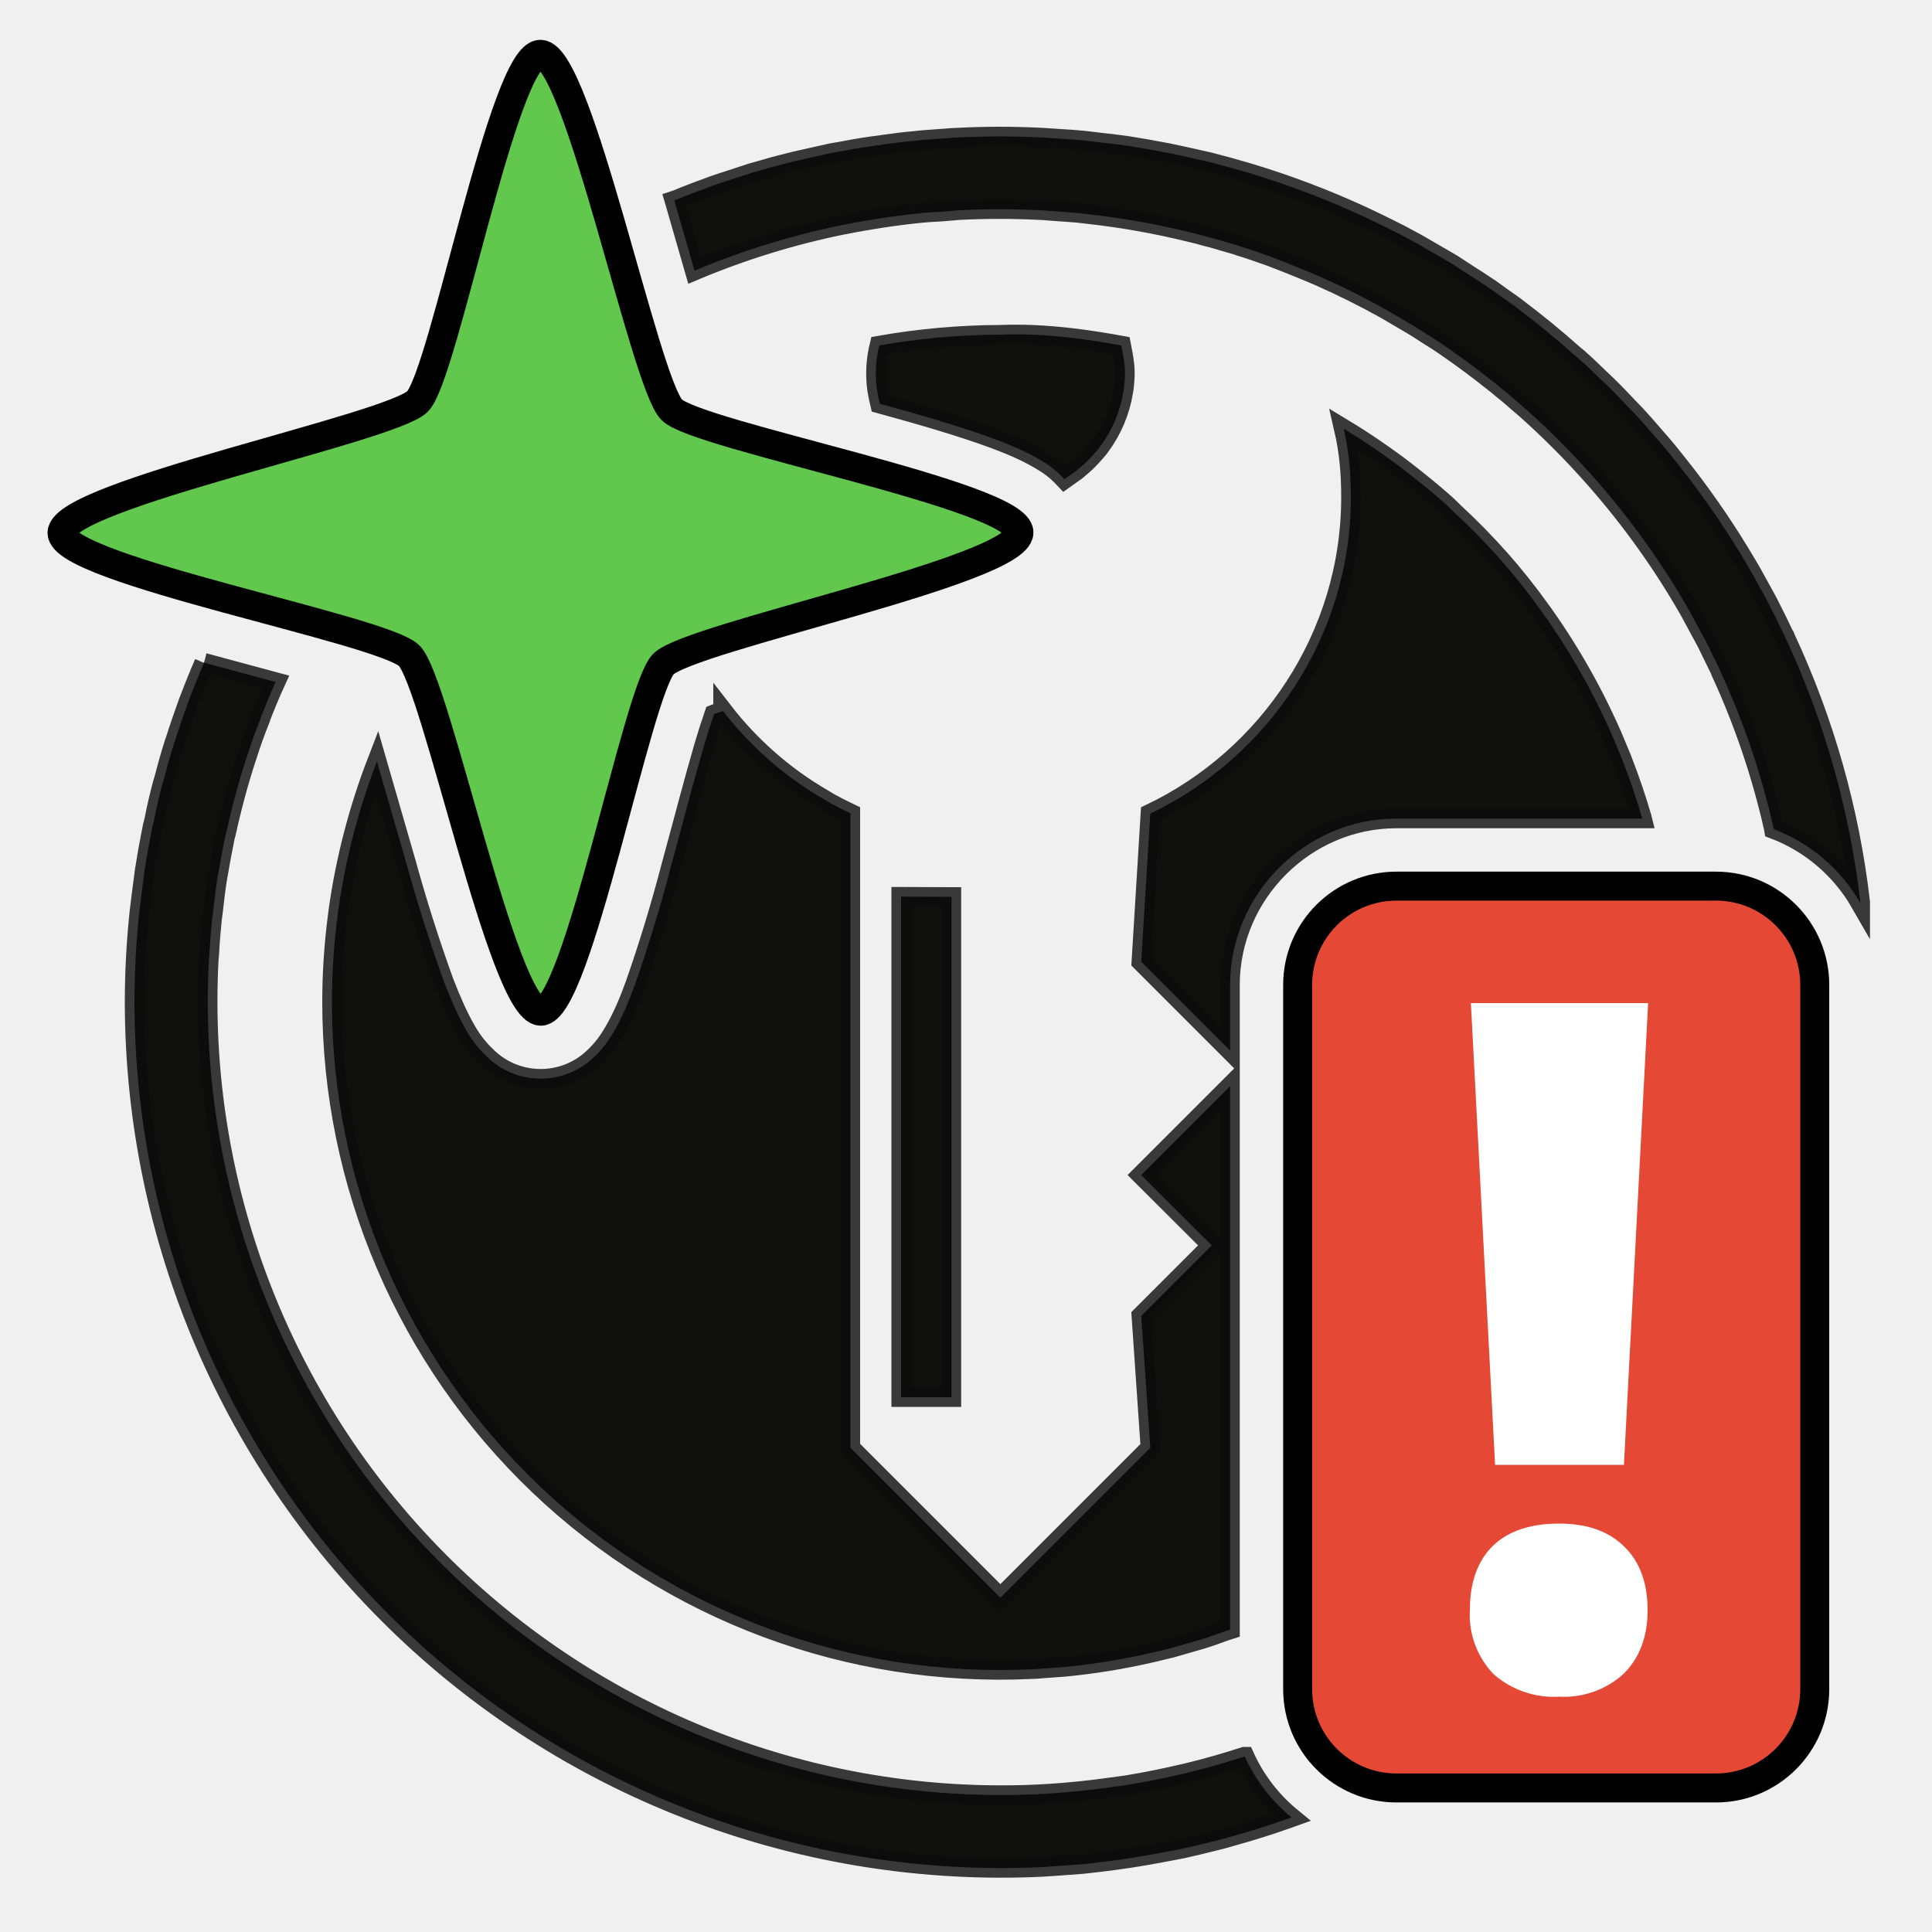
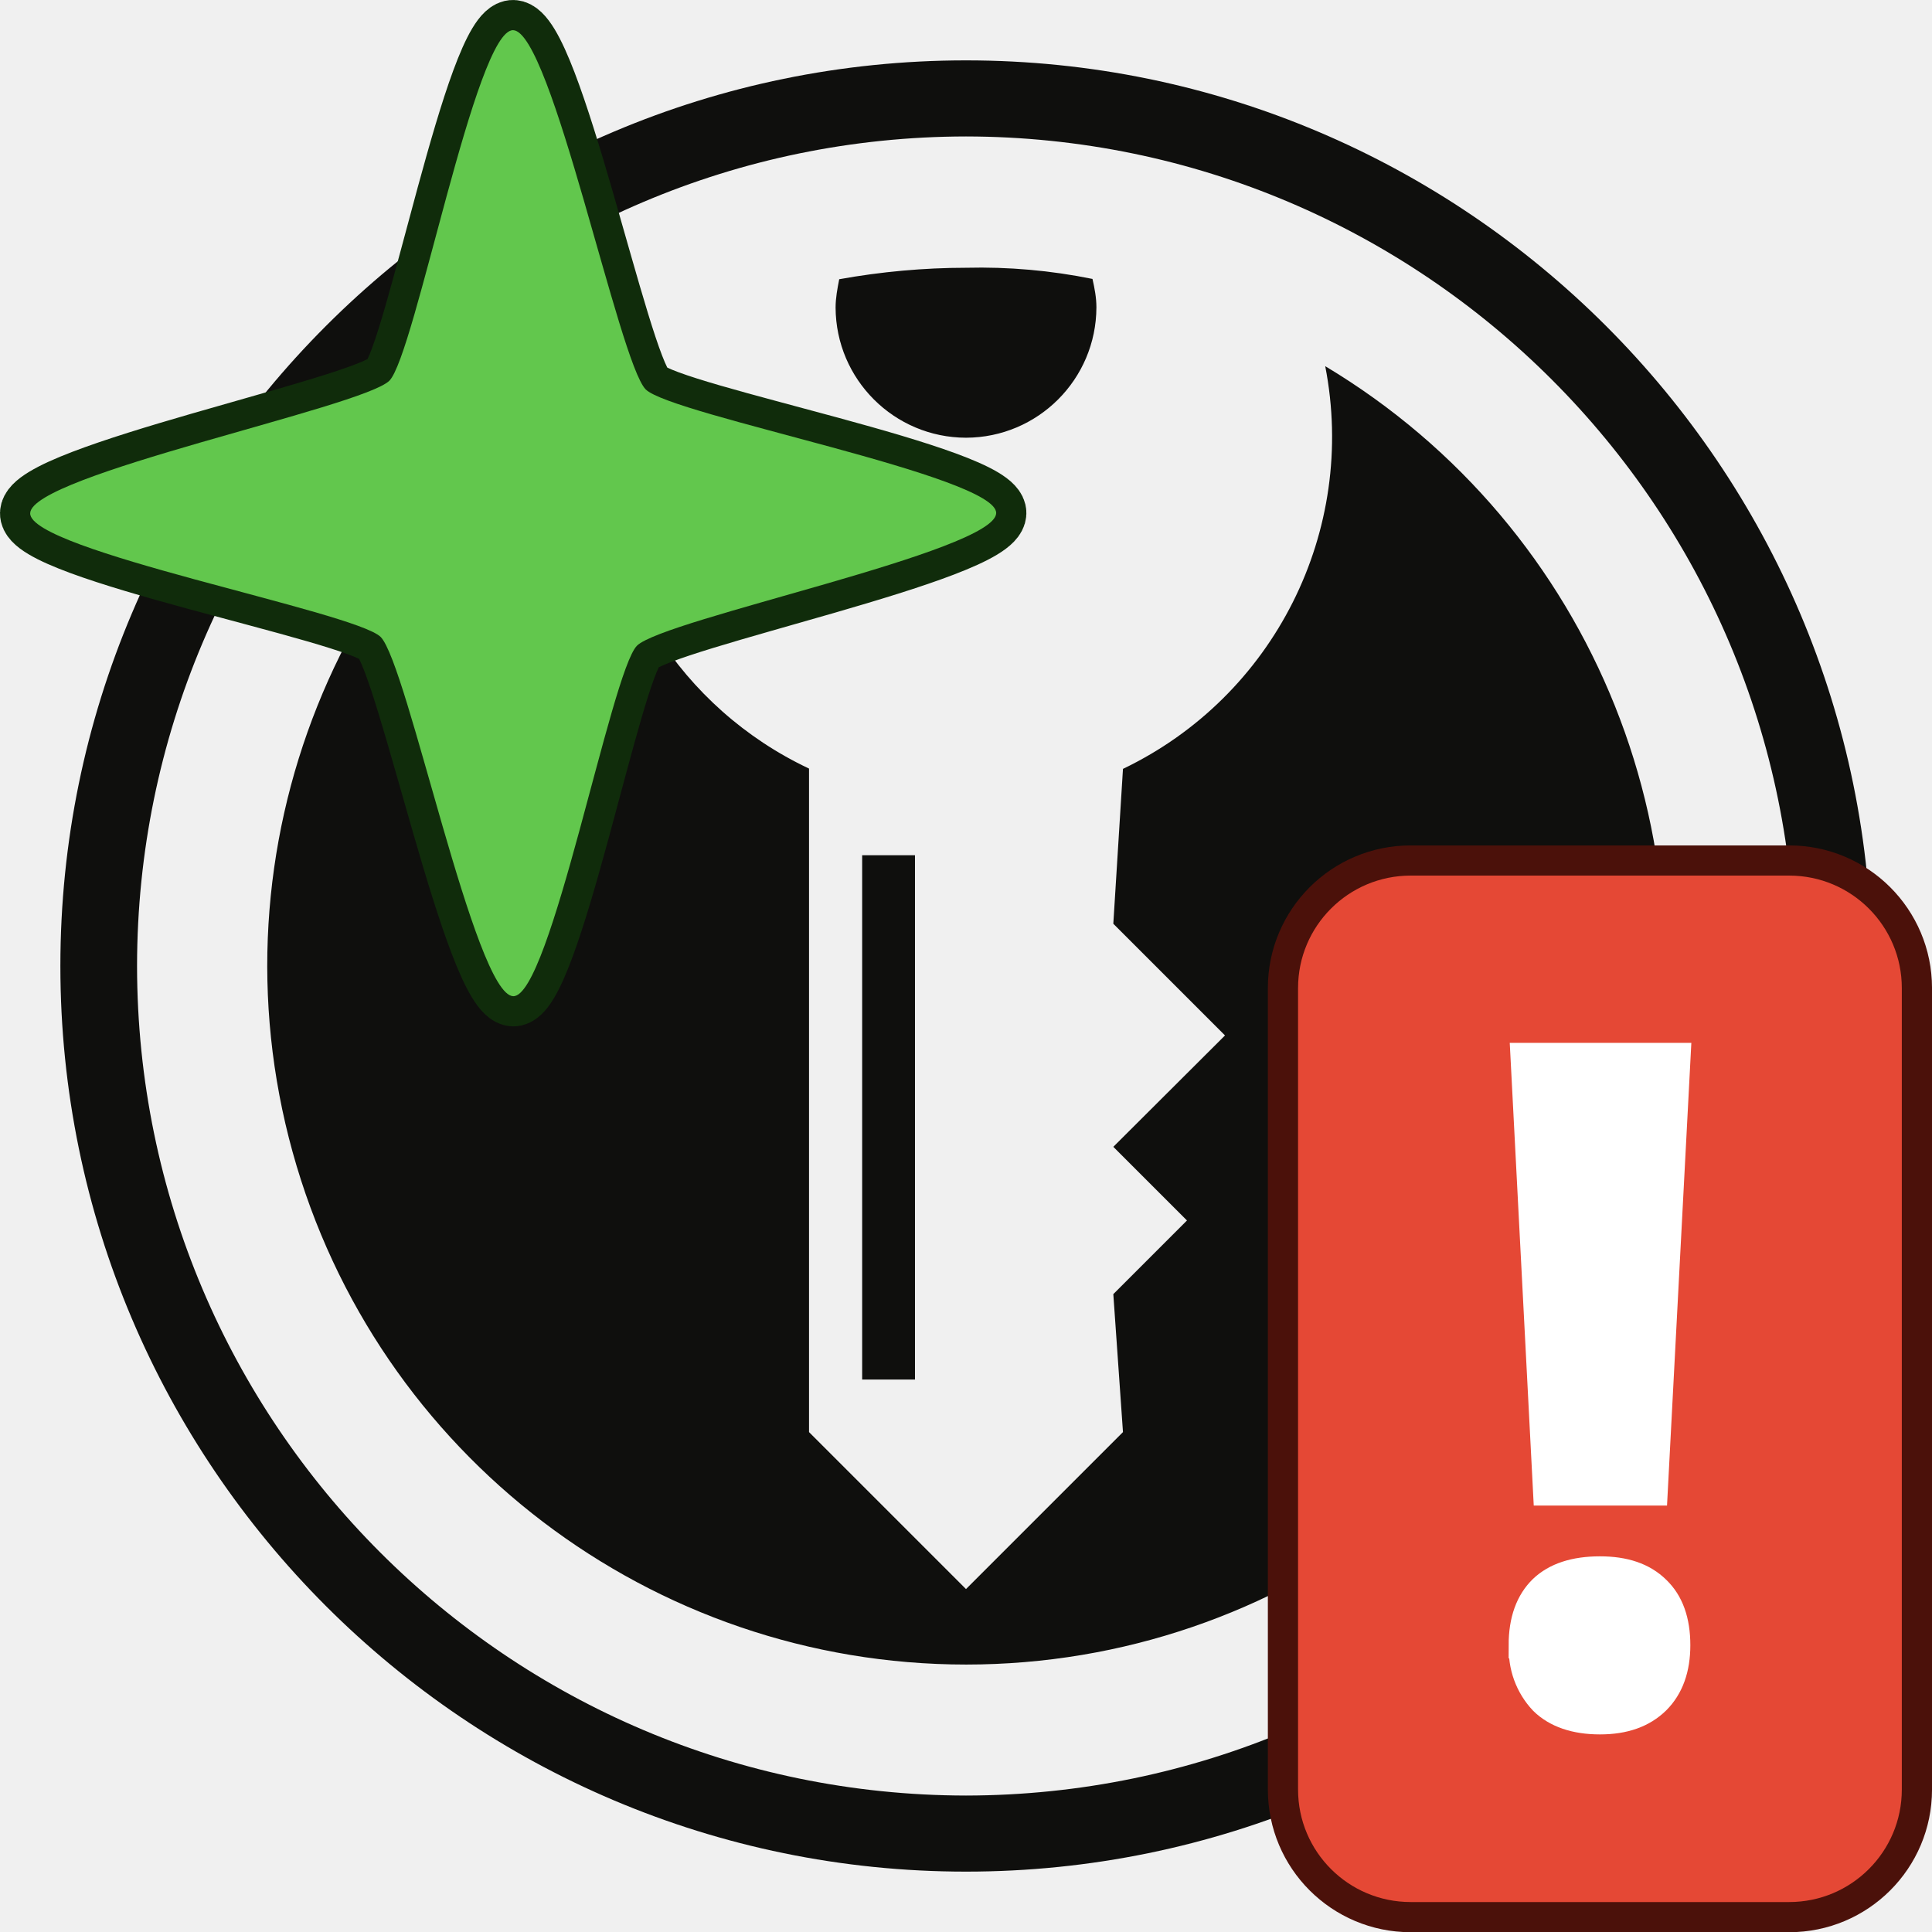
- <svg xmlns="http://www.w3.org/2000/svg" xmlns:xlink="http://www.w3.org/1999/xlink" xml:space="preserve" version="1.1" viewBox="0 0 100 100" id="svg2">
-   <defs id="defs23">
-     <linearGradient id="SVGID_2_-3" gradientUnits="userSpaceOnUse" x1="73.8" y1="1532.14" x2="73.8" y2="1574" gradientTransform="translate(3.8 -1480.3)">
-       <stop offset="0" style="stop-color:#eaa74b;stop-opacity:1" id="stop373" />
-       <stop offset="1" style="stop-color:#ac6f25;stop-opacity:1" id="stop375" />
-     </linearGradient>
-     <linearGradient xlink:href="#linearGradient4316" id="linearGradient5199" x1="53.24" y1="12.75" x2="53.24" y2="86.36" gradientUnits="userSpaceOnUse" gradientTransform="translate(-50.41 11.36)" />
-     <linearGradient id="linearGradient4316">
-       <stop id="stop4318" offset="0" style="stop-color:#226e23;stop-opacity:1" />
-       <stop id="stop4320" offset="1" style="stop-color:#63ab3a;stop-opacity:1" />
-     </linearGradient>
-   </defs>
-   <linearGradient id="SVGID_1_" gradientUnits="userSpaceOnUse" x1="50.27" y1="-1470.94" x2="49.7" y2="-1392.79" gradientTransform="matrix(1 0 0 -1 -50.2 -1373.16)">
-     <stop offset="0" style="stop-color:gray" id="stop4" />
-     <stop offset="1" style="stop-color:#4b4b4d" id="stop6" />
-   </linearGradient>
-   <linearGradient id="SVGID_2_" gradientUnits="userSpaceOnUse" x1="73.8" y1="1532.14" x2="73.8" y2="1574" gradientTransform="translate(-2.73 -1488.34)">
-     <stop offset="0" style="stop-color:#d69029" id="stop11" />
-     <stop offset="1" style="stop-color:#af7125" id="stop13" />
-   </linearGradient>
-   <g stroke="#0c0c0c" stroke-opacity=".8" id="g11474" style="display:inline">
-     <g id="layer6" style="display:inline">
-       <path d="M51.78 7.06c-.76 0-1.52.02-2.27.06-.34.01-.68.05-1.03.07-.39.03-.78.05-1.17.1-.48.04-.96.1-1.44.17l-.74.1c-.59.08-1.17.19-1.76.3l-.35.06-1.83.41-.28.07c-.62.15-1.23.32-1.84.5l-.21.06-1.86.61-.16.06c-.61.22-1.22.45-1.82.7l-.12.04.05.17 1 3.47a40.66 40.66 0 0 1 7.63-2.36l.12-.02a40.71 40.71 0 0 1 3.9-.59c.37-.04.74-.06 1.12-.08l.97-.08a41.46 41.46 0 0 1 4.07 0c.2 0 .4.03.6.04l1.38.1.69.08a40.61 40.61 0 0 1 5.06.9c.24.06.48.11.71.18.39.1.77.2 1.15.32l.7.2.07.03c.55.17 1.1.36 1.63.55l.8.31.92.37.85.36A40.72 40.72 0 0 1 71.69 16l.77.45.83.49.62.4c.32.2.64.4.95.62a41.08 41.08 0 0 1 2.45 1.82l.28.22.02.02c.35.28.69.57 1.02.86l.35.3a41.72 41.72 0 0 1 3.46 3.47l.22.25a41.29 41.29 0 0 1 4.75 6.66l.07.13.76 1.4.07.13.7 1.43.06.15a40.71 40.71 0 0 1 2.73 8.06l.01.06a8.75 8.75 0 0 1 4.48 3.82v-.05a44.47 44.47 0 0 0-3.86-13.65l-.04-.1-.02-.02c-.25-.54-.51-1.06-.78-1.59l-.15-.29-.76-1.38-.27-.46a44.76 44.76 0 0 0-3.13-4.63l-.37-.47c-.3-.38-.6-.76-.92-1.13l-.35-.4c-.33-.39-.67-.77-1.01-1.14l-.35-.36c-.35-.37-.7-.74-1.07-1.1l-.4-.38c-.36-.35-.72-.7-1.1-1.03 0 0 0-.02-.02-.02l-.24-.2A45.22 45.22 0 0 0 78.6 16c-.28-.22-.57-.42-.86-.62-.27-.2-.54-.4-.82-.58-.29-.2-.58-.38-.88-.57l-.87-.57-.93-.54-.86-.5-.93-.5-.96-.48-.92-.44a45.14 45.14 0 0 0-5.96-2.26l-1.05-.3-.94-.25-1.2-.27-.93-.2-1.2-.22-.9-.15c-.46-.07-.91-.12-1.37-.17l-.82-.1c-.48-.05-.97-.08-1.45-.11L54 7.12a45.3 45.3 0 0 0-2.22-.06Zm1.6 10.26c-.53-.02-1.06-.02-1.6 0a37 37 0 0 0-6.27.56 6.07 6.07 0 0 0-.13 2.2l.01.07c.04.26.09.5.15.75 2.08.57 4.12 1.16 5.82 1.78.89.33 1.67.65 2.47 1.12.4.23.8.5 1.27 1l.62-.44.15-.13c.3-.24.57-.52.83-.82.09-.1.18-.2.26-.32a6.5 6.5 0 0 0 1.19-2.83l.03-.18c.03-.26.05-.52.05-.8 0-.46-.1-.93-.19-1.4-1.54-.28-3.08-.5-4.66-.56zm16.17 4.87c.28 1.21.37 2.34.37 3.55 0 7.2-4.3 13.47-10.38 16.37l-.47 7.67 4.6 4.6v-3.4c0-4.71 3.9-8.61 8.61-8.61H85l-.02-.08a35.1 35.1 0 0 0-.98-2.88l-.04-.11-.01-.03-.51-1.22-.24-.53a34.9 34.9 0 0 0-1.87-3.54l-.37-.6a35.05 35.05 0 0 0-1.1-1.64l-.6-.82a34.4 34.4 0 0 0-1.09-1.37l-.5-.58a34.85 34.85 0 0 0-2.4-2.45l-.39-.38a35.6 35.6 0 0 0-1.47-1.24l-.48-.38c-.38-.3-.78-.6-1.18-.88l-.5-.35c-.55-.38-1.12-.75-1.7-1.1zm-58.99 12.1v.02a44.5 44.5 0 0 0-.78 1.93l-.04.1a49.9 49.9 0 0 0-.7 2.06l-.02.04c-.19.6-.36 1.2-.52 1.82l-.1.34c-.16.6-.3 1.2-.42 1.82l-.09.36c-.14.7-.27 1.4-.38 2.12l-.02.1-.19 1.45-.1.84a44.88 44.88 0 0 0-.24 4.59 44.87 44.87 0 0 0 46.97 44.76l.75-.05 1.35-.1.88-.1a44.62 44.62 0 0 0 3.19-.49l1.1-.21.87-.2 1.13-.28.6-.17c.94-.26 1.86-.55 2.77-.87l.28-.1a8.76 8.76 0 0 1-2.42-3.15h-.02c-.96.31-1.93.59-2.92.83l-.26.06c-.94.22-1.88.41-2.84.57l-.2.03-.74.1a40.6 40.6 0 0 1-3.1.32l-.7.04A41.08 41.08 0 0 1 10.81 49.7l.03-.34c.03-.6.08-1.2.14-1.78l.06-.46c.06-.57.13-1.14.22-1.7l.05-.26c.1-.61.22-1.22.34-1.83l.06-.22a40.5 40.5 0 0 1 1.05-3.89l.03-.08c.2-.64.43-1.28.68-1.9v-.02c.25-.65.51-1.29.8-1.92l-3.52-.95-.19-.05zm26.86 2.52c-.13.04-.34.1-.46.15-.15.44-.34 1.02-.56 1.77-.49 1.67-1.06 3.88-1.66 6.07a78.9 78.9 0 0 1-1.87 6.15c-.33.9-.65 1.68-1.12 2.48-.24.4-.5.81-1.02 1.3a3.97 3.97 0 0 1-5.56-.07 5.65 5.65 0 0 1-1-1.27c-.47-.8-.8-1.6-1.16-2.5a83.03 83.03 0 0 1-2-6.29l-1.5-5.19a34.98 34.98 0 0 0-2 7.7l-.09.72a34.43 34.43 0 0 0-.24 4A34.58 34.58 0 0 0 53.44 86.4c.2 0 .4-.03.6-.04l1.1-.08.56-.06a34.81 34.81 0 0 0 4.32-.77l.62-.15.94-.27.62-.18c.4-.12.78-.26 1.16-.4l.31-.1V56.22l-4.6 4.6 3.65 3.64-3.65 3.65.47 6.83-7.76 7.76-7.76-7.76V42.1c-.36-.17-.7-.35-1.04-.53l-.4-.24a17.93 17.93 0 0 1-5.16-4.53zm9.22 9.6v25.91h2.61v-25.9z" display="inline" fill="#0f0f0d" id="path11446" style="display:inline" />
-       <rect x="84.91" y="55.83" width="36.37" height="63.43" ry="6.95" display="inline" fill="#e54835" stroke="none" style="display:inline;stroke:#000;stroke-width:2.038;stroke-dasharray:none;stroke-opacity:1;paint-order:normal" id="rect11448" transform="translate(4.68 4.78) scale(.73591)" />
-       <path d="M83.58 75.32h-5.72l-1.2-22.9h8.12zm-7 8.02c0-1.31.35-2.3 1.05-2.98.7-.67 1.73-1 3.07-1 1.3 0 2.3.34 3 1.03.72.68 1.08 1.67 1.08 2.95 0 1.23-.36 2.2-1.08 2.93a4.1 4.1 0 0 1-3 1.05 4.23 4.23 0 0 1-3.05-1.03 3.94 3.94 0 0 1-1.07-2.95z" display="inline" fill="#fff" stroke="#fff" stroke-opacity="1" id="path11450" style="display:inline" />
-       <path d="M27.98 52.34c-1.96-.07-5.4-17.02-6.8-18.4-1.34-1.36-18.03-4.46-17.97-6.37.07-1.96 17.02-5.4 18.4-6.79 1.36-1.35 4.46-18.03 6.37-17.97 1.96.06 5.4 17.02 6.79 18.4 1.34 1.35 18.03 4.46 17.97 6.36-.06 1.96-17.02 5.4-18.4 6.8-1.35 1.34-4.46 18.03-6.36 17.97z" display="inline" fill="#62c74d" stroke="none" style="display:inline;stroke:#000;stroke-width:1.5;stroke-linecap:round;stroke-linejoin:round;stroke-dasharray:none;stroke-opacity:1;paint-order:normal" id="path11452" />
+ <svg xmlns="http://www.w3.org/2000/svg" height="64" width="64" viewBox="0 0 64 64" xml:space="preserve">
+   <path style="display:inline;fill:#0f0f0d;stroke-width:.493" d="M32 2C15.46 2 2 15.46 2 32s13.46 30 30 30 30-13.46 30-30S48.54 2 32 2Zm0 57.48A27.5 27.5 0 0 1 4.54 32 27.5 27.5 0 0 1 32 4.52 27.5 27.5 0 0 1 59.46 32 27.5 27.5 0 0 1 32 59.48zm11.9-47.35a12.2 12.2 0 0 1-6.7 13.34l-.32 5.13 3.7 3.7-3.7 3.69 2.44 2.44-2.44 2.44.32 4.57-5.2 5.2-5.2-5.2V25.46a12.1 12.1 0 0 1-6.94-10.95c0-.82.12-1.57.25-2.38a23.15 23.15 0 1 0 23.79 0zM32 14.5a4.33 4.33 0 0 0 4.32-4.32c0-.32-.06-.63-.13-.94A18.68 18.68 0 0 0 32 8.87c-1.38 0-2.82.13-4.2.38-.06.31-.12.62-.12.94A4.33 4.33 0 0 0 32 14.5zm-3.44 13.83h1.75V45.7h-1.75z" />
+   <g stroke="#0c0c0c" stroke-opacity=".8" style="display:inline;stroke-width:1;stroke:#34220a;stroke-opacity:1">
+     <g style="display:inline;stroke:#34220a;stroke-width:.846;stroke-opacity:1">
+       <path d="M17 33c-1.27-.04-3.5-11-4.39-11.9C11.74 20.25.96 18.24 1 17c.04-1.27 11-3.5 11.9-4.39C13.75 11.74 15.76.96 17 1c1.27.04 3.5 11 4.39 11.9.87.86 11.65 2.87 11.61 4.1-.04 1.27-11 3.5-11.9 4.39-.86.87-2.87 11.65-4.1 11.61z" display="inline" fill="#62c74d" stroke="none" style="display:inline;stroke:#102c0b;stroke-width:2;stroke-dasharray:none;stroke-opacity:1;paint-order:stroke fill markers" />
+     </g>
+     <g style="display:inline;stroke:#34220a;stroke-width:1;stroke-opacity:1">
+       <rect x="39.15" y="22.7" width="20" height="34.04" ry="3.73" display="inline" fill="#e54835" stroke="none" style="display:inline;stroke:#4b110a;stroke-width:2.001;stroke-linecap:round;stroke-linejoin:round;stroke-dasharray:none;stroke-opacity:1;paint-order:stroke fill markers" transform="matrix(1 0 0 .9989 3.85 6.33)" />
+       <path d="M54.81 49.44h-3.59l-.75-14.46h5.1zm-4.4 5.06c0-.83.23-1.45.67-1.88.44-.42 1.08-.63 1.92-.63.82 0 1.44.21 1.89.65.45.43.67 1.05.67 1.86 0 .78-.22 1.4-.67 1.85-.46.45-1.08.67-1.89.67-.82 0-1.46-.22-1.9-.65a2.5 2.5 0 0 1-.68-1.87z" display="inline" fill="#fff" stroke="#fff" style="display:inline;stroke:#fff;stroke-width:.869;stroke-opacity:1" />
    </g>
  </g>
</svg>
